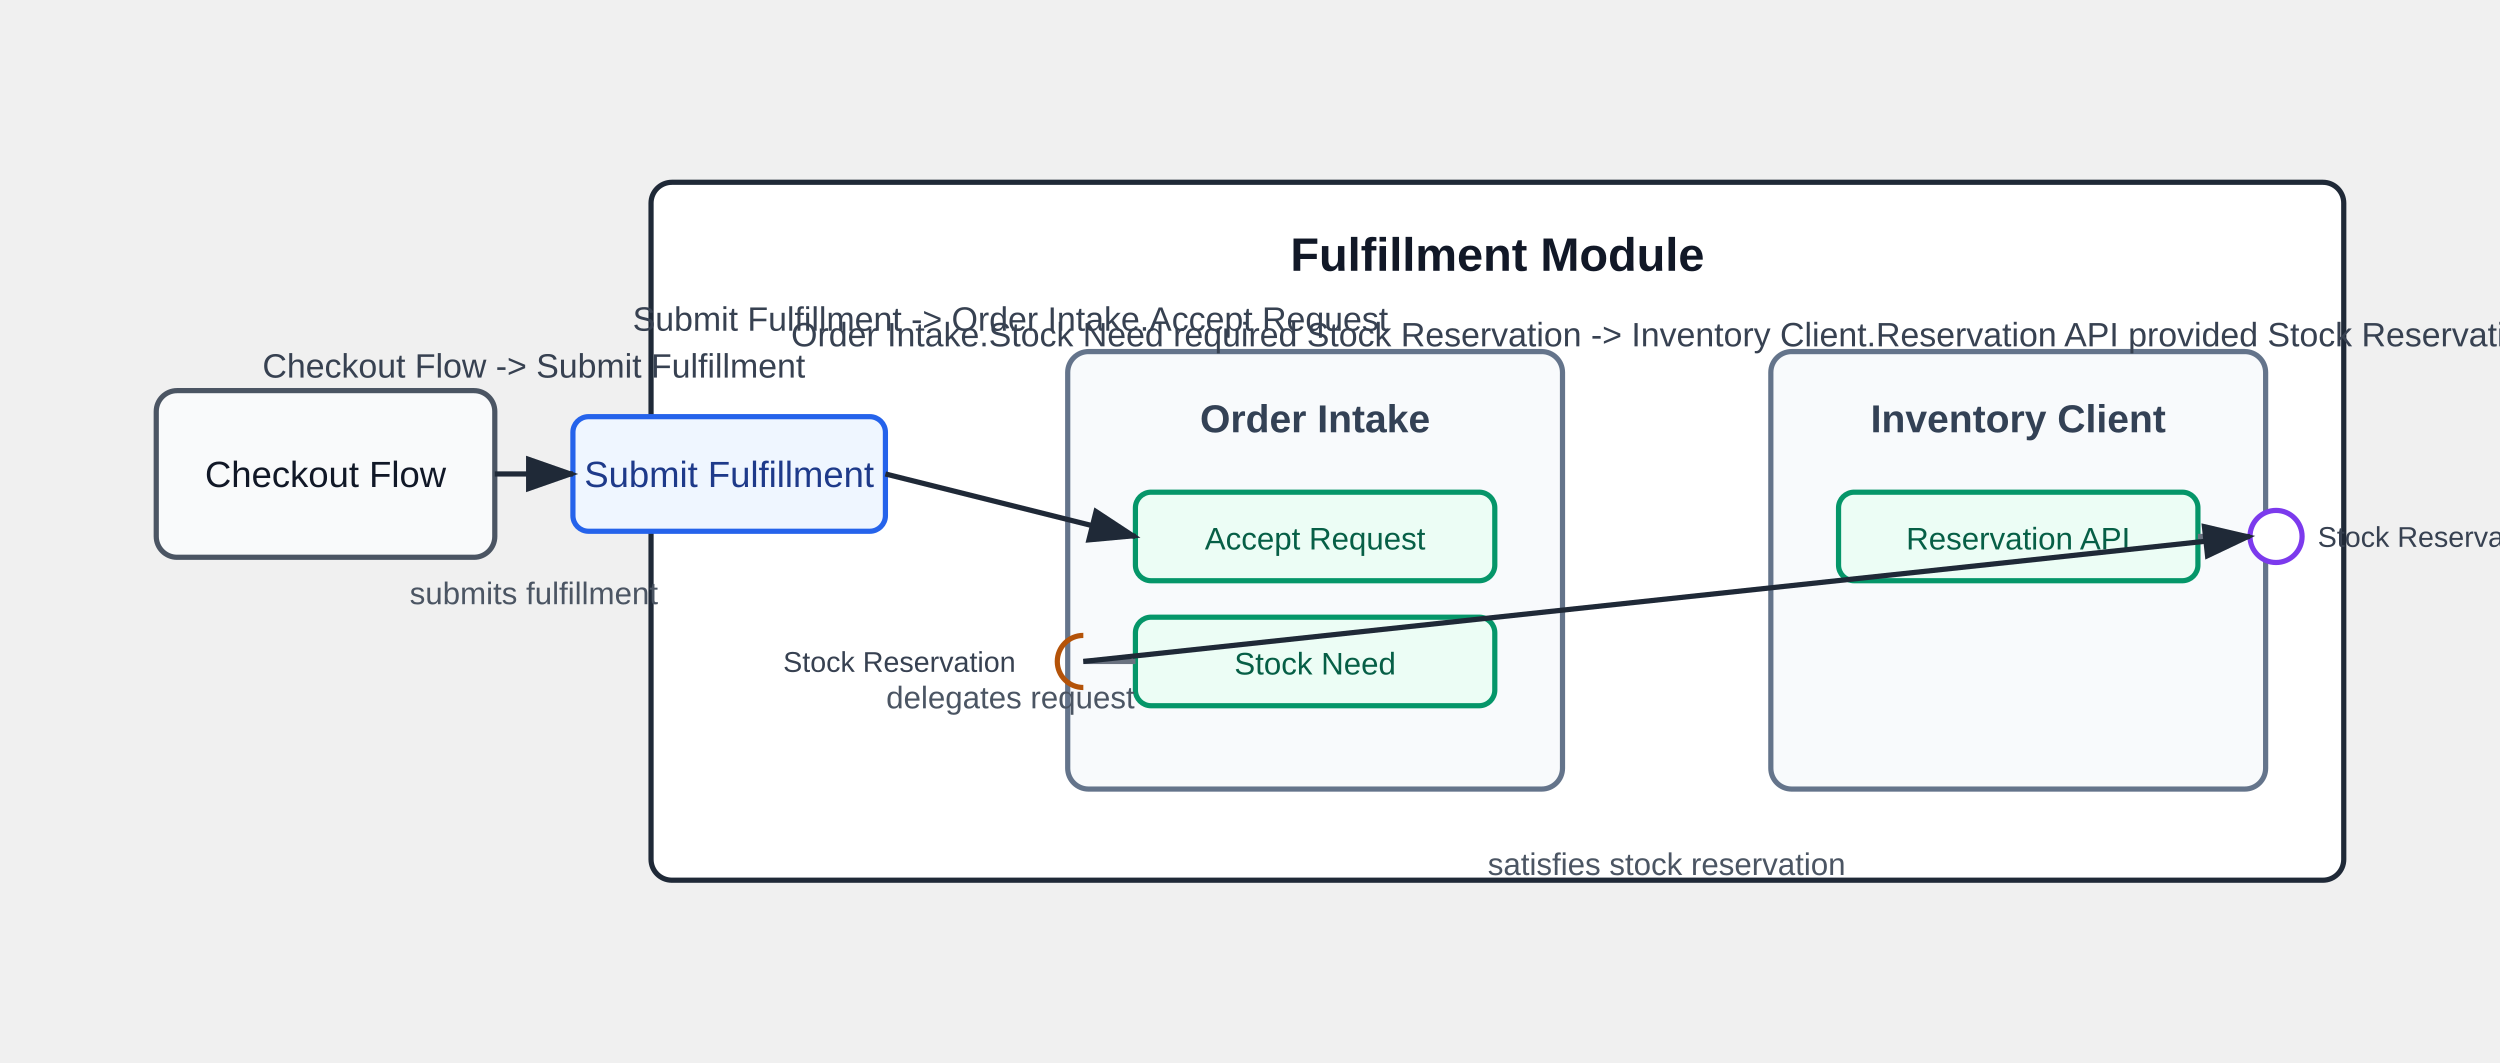
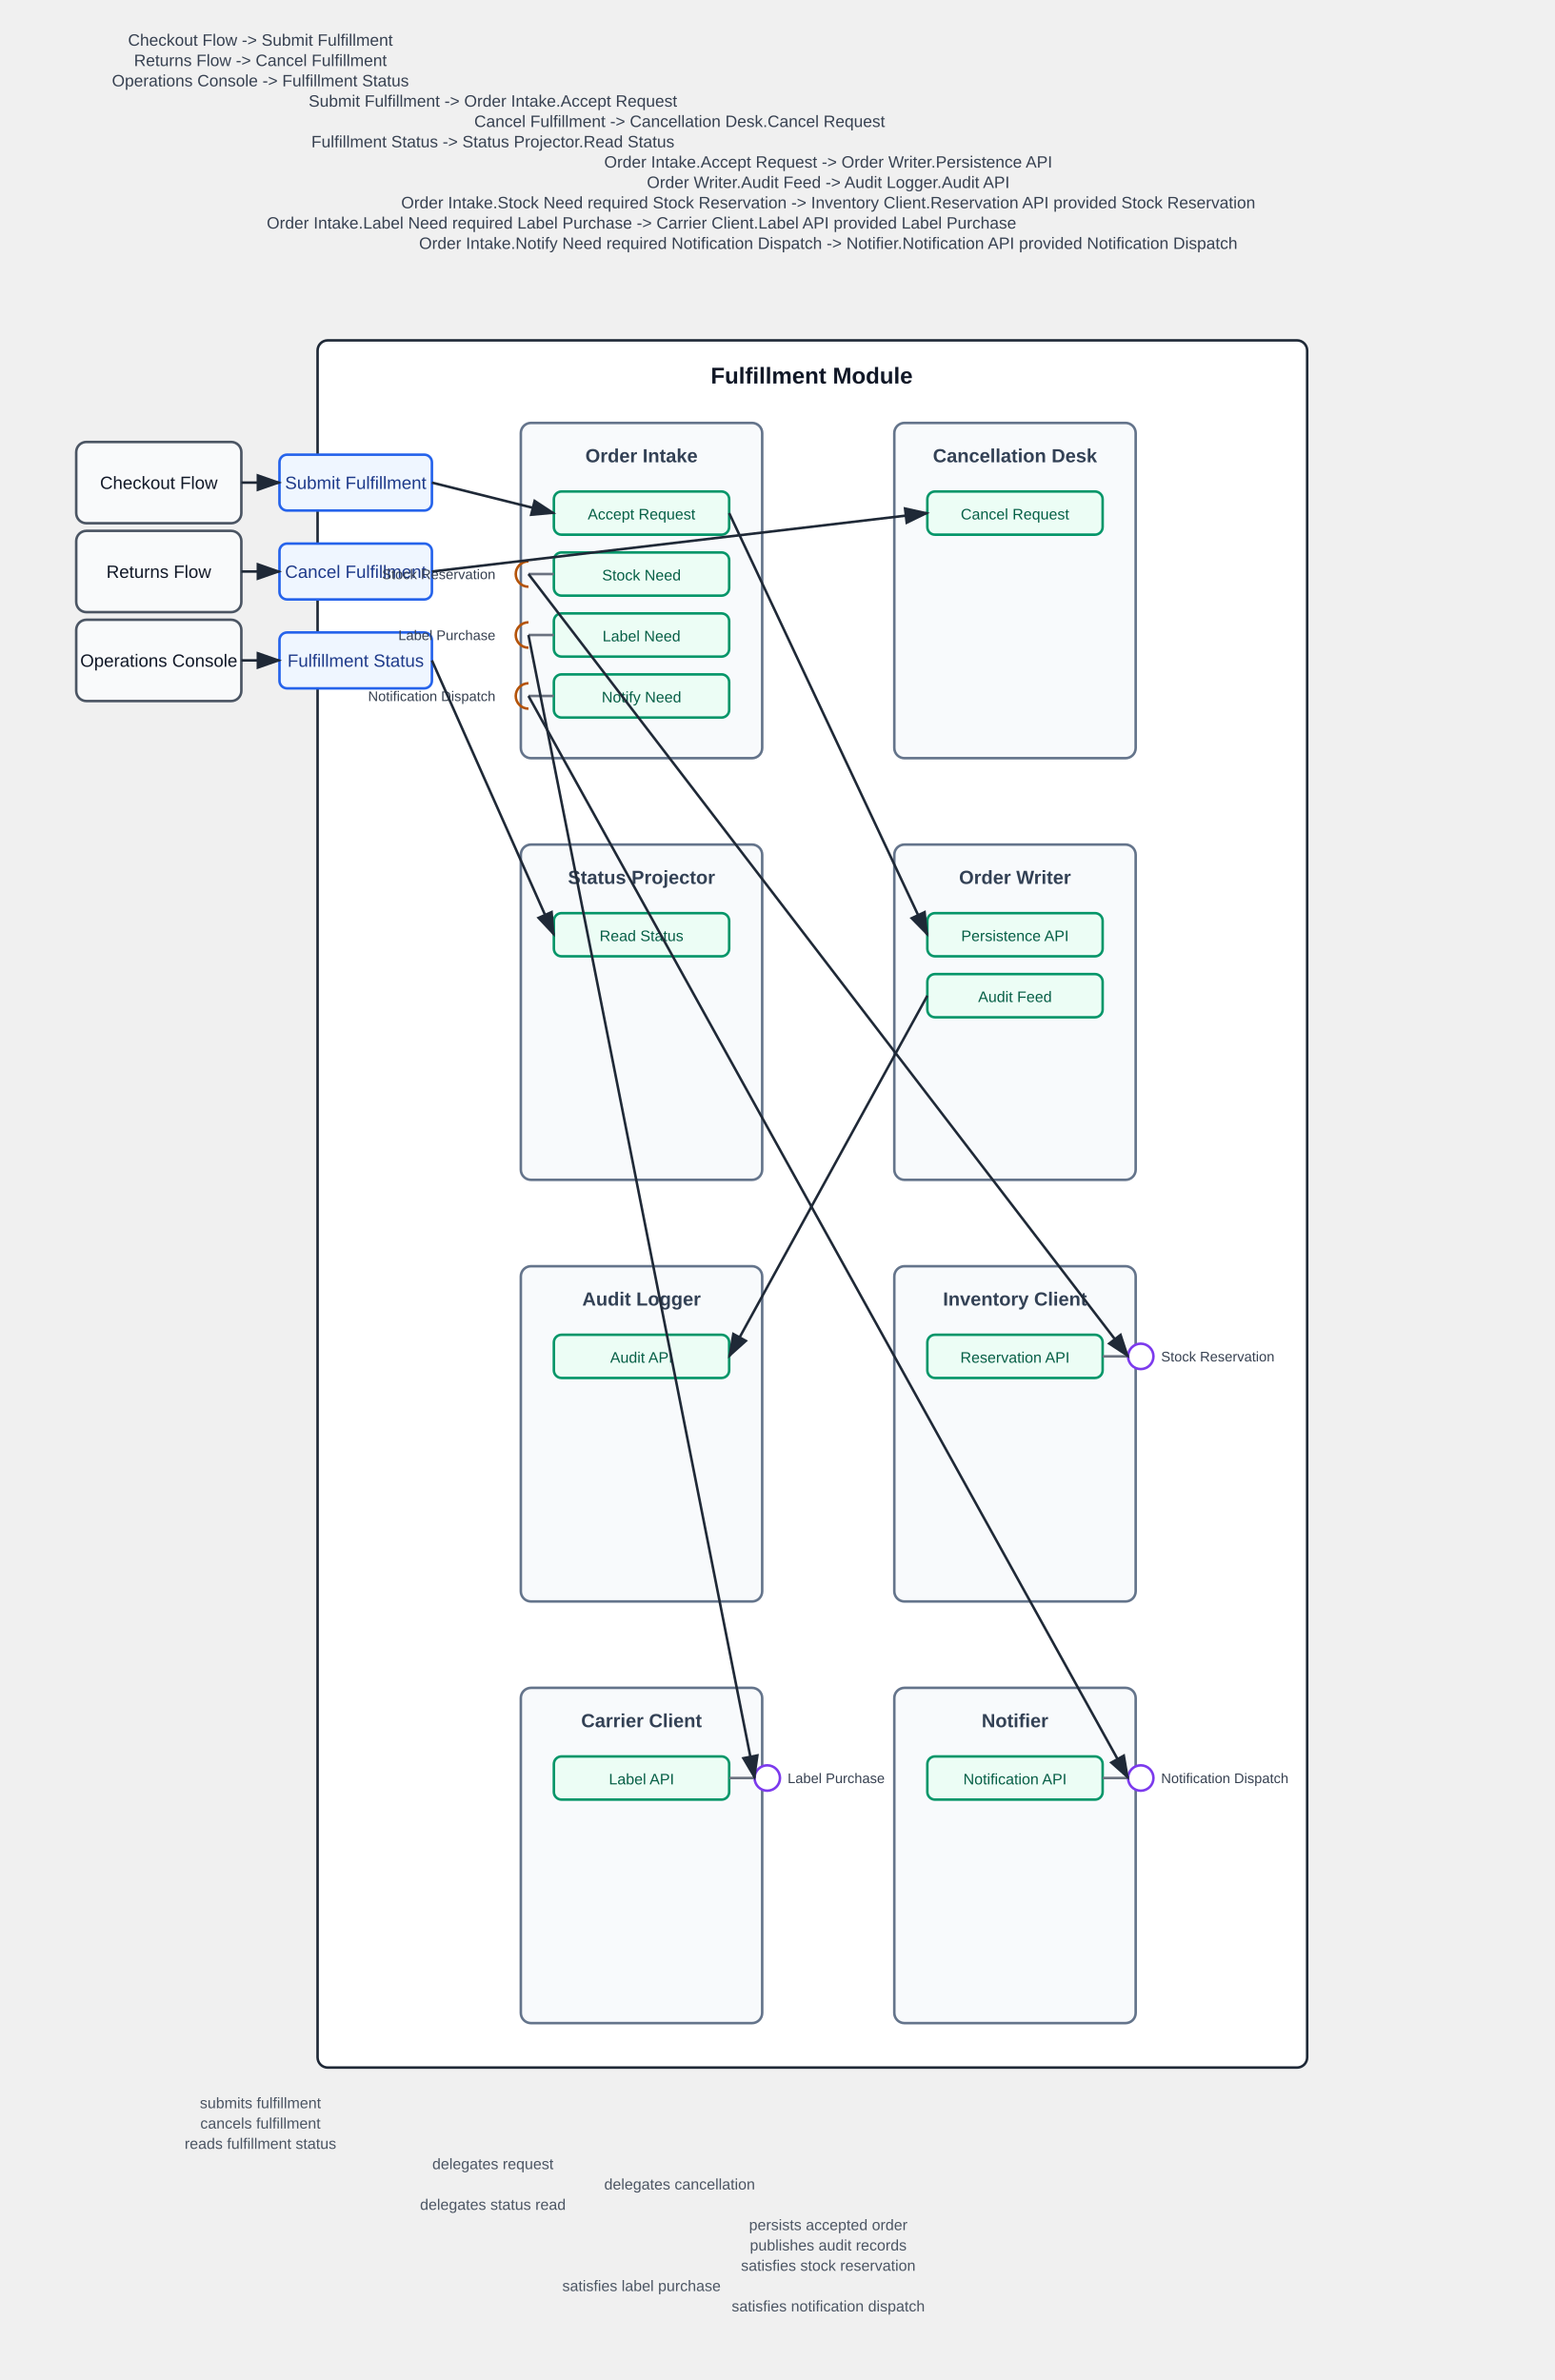
- <svg xmlns="http://www.w3.org/2000/svg" width="960" height="408" viewBox="0 0 960 408" role="img" aria-labelledby="title desc">
+ <svg xmlns="http://www.w3.org/2000/svg" width="1224" height="1874" viewBox="0 0 1224 1874" role="img" aria-labelledby="title desc">
  <defs>
    <marker id="arrowhead" markerWidth="10" markerHeight="7" refX="9" refY="3.5" orient="auto">
      <polygon points="0 0, 10 3.5, 0 7" fill="#1f2937" />
    </marker>
  </defs>
-   <rect x="250" y="70" width="650" height="268" rx="8" fill="#ffffff" stroke="#1f2937" stroke-width="2" />
-   <text x="575" y="104" text-anchor="middle" font-family="Arial, sans-serif" font-size="18" font-weight="700" fill="#111827">Fulfillment Module</text>
-   <rect x="220" y="160" width="120" height="44" rx="6" fill="#eff6ff" stroke="#2563eb" stroke-width="2" />
-   <text x="280" y="187" text-anchor="middle" font-family="Arial, sans-serif" font-size="14" fill="#1e3a8a">Submit Fulfillment</text>
-   <rect x="410" y="135" width="190" height="168" rx="8" fill="#f8fafc" stroke="#64748b" stroke-width="2" />
-   <text x="505" y="166" text-anchor="middle" font-family="Arial, sans-serif" font-size="15" font-weight="700" fill="#334155">Order Intake</text>
-   <rect x="436" y="189" width="138" height="34" rx="6" fill="#ecfdf5" stroke="#059669" stroke-width="2" />
-   <text x="505" y="211" text-anchor="middle" font-family="Arial, sans-serif" font-size="12" fill="#065f46">Accept Request</text>
-   <rect x="436" y="237" width="138" height="34" rx="6" fill="#ecfdf5" stroke="#059669" stroke-width="2" />
-   <text x="505" y="259" text-anchor="middle" font-family="Arial, sans-serif" font-size="12" fill="#065f46">Stock Need</text>
-   <line x1="436" y1="254" x2="416" y2="254" stroke="#6b7280" stroke-width="2" />
-   <path data-interface-role="required" data-owner="order_intake" data-port="stock_need" data-interface="stock_reservation" d="M 416 244 A 10 10 0 0 0 416 264" fill="none" stroke="#b45309" stroke-width="2" />
-   <text x="390" y="258" text-anchor="end" font-family="Arial, sans-serif" font-size="11" fill="#374151">Stock Reservation</text>
-   <rect x="680" y="135" width="190" height="168" rx="8" fill="#f8fafc" stroke="#64748b" stroke-width="2" />
-   <text x="775" y="166" text-anchor="middle" font-family="Arial, sans-serif" font-size="15" font-weight="700" fill="#334155">Inventory Client</text>
-   <rect x="706" y="189" width="138" height="34" rx="6" fill="#ecfdf5" stroke="#059669" stroke-width="2" />
-   <text x="775" y="211" text-anchor="middle" font-family="Arial, sans-serif" font-size="12" fill="#065f46">Reservation API</text>
-   <line x1="844" y1="206" x2="864" y2="206" stroke="#6b7280" stroke-width="2" />
-   <circle data-interface-role="provided" data-owner="inventory_client" data-port="reservation_api" data-interface="stock_reservation" cx="874" cy="206" r="10" fill="#ffffff" stroke="#7c3aed" stroke-width="2" />
-   <text x="890" y="210" text-anchor="start" font-family="Arial, sans-serif" font-size="11" fill="#374151">Stock Reservation</text>
-   <rect x="60" y="150" width="130" height="64" rx="8" fill="#f9fafb" stroke="#4b5563" stroke-width="2" />
-   <text x="125" y="187" text-anchor="middle" font-family="Arial, sans-serif" font-size="14" fill="#111827">Checkout Flow</text>
-   <line x1="190" y1="182" x2="220" y2="182" stroke="#1f2937" stroke-width="2" marker-end="url(#arrowhead)" />
-   <text x="205" y="145" text-anchor="middle" font-family="Arial, sans-serif" font-size="13" fill="#374151">Checkout Flow -&gt; Submit Fulfillment</text>
-   <text x="205" y="232" text-anchor="middle" font-family="Arial, sans-serif" font-size="12" fill="#4b5563">submits fulfillment</text>
-   <line x1="340" y1="182" x2="436" y2="206" stroke="#1f2937" stroke-width="2" marker-end="url(#arrowhead)" />
-   <text x="388" y="127" text-anchor="middle" font-family="Arial, sans-serif" font-size="13" fill="#374151">Submit Fulfillment -&gt; Order Intake.Accept Request</text>
-   <text x="388" y="272" text-anchor="middle" font-family="Arial, sans-serif" font-size="12" fill="#4b5563">delegates request</text>
-   <line x1="416" y1="254" x2="864" y2="206" stroke="#1f2937" stroke-width="2" marker-end="url(#arrowhead)" />
-   <text x="640" y="133" text-anchor="middle" font-family="Arial, sans-serif" font-size="13" fill="#374151">Order Intake.Stock Need required Stock Reservation -&gt; Inventory Client.Reservation API provided Stock Reservation</text>
-   <text x="640" y="336" text-anchor="middle" font-family="Arial, sans-serif" font-size="12" fill="#4b5563">satisfies stock reservation</text>
+   <rect x="250" y="268" width="779" height="1360" rx="8" fill="#ffffff" stroke="#1f2937" stroke-width="2" />
+   <text x="639" y="302" text-anchor="middle" font-family="Arial, sans-serif" font-size="18" font-weight="700" fill="#111827">Fulfillment Module</text>
+   <rect x="220" y="358" width="120" height="44" rx="6" fill="#eff6ff" stroke="#2563eb" stroke-width="2" />
+   <text x="280" y="385" text-anchor="middle" font-family="Arial, sans-serif" font-size="14" fill="#1e3a8a">Submit Fulfillment</text>
+   <rect x="220" y="428" width="120" height="44" rx="6" fill="#eff6ff" stroke="#2563eb" stroke-width="2" />
+   <text x="280" y="455" text-anchor="middle" font-family="Arial, sans-serif" font-size="14" fill="#1e3a8a">Cancel Fulfillment</text>
+   <rect x="220" y="498" width="120" height="44" rx="6" fill="#eff6ff" stroke="#2563eb" stroke-width="2" />
+   <text x="280" y="525" text-anchor="middle" font-family="Arial, sans-serif" font-size="14" fill="#1e3a8a">Fulfillment Status</text>
+   <rect x="410" y="333" width="190" height="264" rx="8" fill="#f8fafc" stroke="#64748b" stroke-width="2" />
+   <text x="505" y="364" text-anchor="middle" font-family="Arial, sans-serif" font-size="15" font-weight="700" fill="#334155">Order Intake</text>
+   <rect x="436" y="387" width="138" height="34" rx="6" fill="#ecfdf5" stroke="#059669" stroke-width="2" />
+   <text x="505" y="409" text-anchor="middle" font-family="Arial, sans-serif" font-size="12" fill="#065f46">Accept Request</text>
+   <rect x="436" y="435" width="138" height="34" rx="6" fill="#ecfdf5" stroke="#059669" stroke-width="2" />
+   <text x="505" y="457" text-anchor="middle" font-family="Arial, sans-serif" font-size="12" fill="#065f46">Stock Need</text>
+   <line x1="436" y1="452" x2="416" y2="452" stroke="#6b7280" stroke-width="2" />
+   <path data-interface-role="required" data-owner="order_intake" data-port="stock_need" data-interface="stock_reservation" d="M 416 442 A 10 10 0 0 0 416 462" fill="none" stroke="#b45309" stroke-width="2" />
+   <text x="390" y="456" text-anchor="end" font-family="Arial, sans-serif" font-size="11" fill="#374151">Stock Reservation</text>
+   <rect x="436" y="483" width="138" height="34" rx="6" fill="#ecfdf5" stroke="#059669" stroke-width="2" />
+   <text x="505" y="505" text-anchor="middle" font-family="Arial, sans-serif" font-size="12" fill="#065f46">Label Need</text>
+   <line x1="436" y1="500" x2="416" y2="500" stroke="#6b7280" stroke-width="2" />
+   <path data-interface-role="required" data-owner="order_intake" data-port="label_need" data-interface="label_purchase" d="M 416 490 A 10 10 0 0 0 416 510" fill="none" stroke="#b45309" stroke-width="2" />
+   <text x="390" y="504" text-anchor="end" font-family="Arial, sans-serif" font-size="11" fill="#374151">Label Purchase</text>
+   <rect x="436" y="531" width="138" height="34" rx="6" fill="#ecfdf5" stroke="#059669" stroke-width="2" />
+   <text x="505" y="553" text-anchor="middle" font-family="Arial, sans-serif" font-size="12" fill="#065f46">Notify Need</text>
+   <line x1="436" y1="548" x2="416" y2="548" stroke="#6b7280" stroke-width="2" />
+   <path data-interface-role="required" data-owner="order_intake" data-port="notify_need" data-interface="notification_dispatch" d="M 416 538 A 10 10 0 0 0 416 558" fill="none" stroke="#b45309" stroke-width="2" />
+   <text x="390" y="552" text-anchor="end" font-family="Arial, sans-serif" font-size="11" fill="#374151">Notification Dispatch</text>
+   <rect x="704" y="333" width="190" height="264" rx="8" fill="#f8fafc" stroke="#64748b" stroke-width="2" />
+   <text x="799" y="364" text-anchor="middle" font-family="Arial, sans-serif" font-size="15" font-weight="700" fill="#334155">Cancellation Desk</text>
+   <rect x="730" y="387" width="138" height="34" rx="6" fill="#ecfdf5" stroke="#059669" stroke-width="2" />
+   <text x="799" y="409" text-anchor="middle" font-family="Arial, sans-serif" font-size="12" fill="#065f46">Cancel Request</text>
+   <rect x="410" y="665" width="190" height="264" rx="8" fill="#f8fafc" stroke="#64748b" stroke-width="2" />
+   <text x="505" y="696" text-anchor="middle" font-family="Arial, sans-serif" font-size="15" font-weight="700" fill="#334155">Status Projector</text>
+   <rect x="436" y="719" width="138" height="34" rx="6" fill="#ecfdf5" stroke="#059669" stroke-width="2" />
+   <text x="505" y="741" text-anchor="middle" font-family="Arial, sans-serif" font-size="12" fill="#065f46">Read Status</text>
+   <rect x="704" y="665" width="190" height="264" rx="8" fill="#f8fafc" stroke="#64748b" stroke-width="2" />
+   <text x="799" y="696" text-anchor="middle" font-family="Arial, sans-serif" font-size="15" font-weight="700" fill="#334155">Order Writer</text>
+   <rect x="730" y="719" width="138" height="34" rx="6" fill="#ecfdf5" stroke="#059669" stroke-width="2" />
+   <text x="799" y="741" text-anchor="middle" font-family="Arial, sans-serif" font-size="12" fill="#065f46">Persistence API</text>
+   <rect x="730" y="767" width="138" height="34" rx="6" fill="#ecfdf5" stroke="#059669" stroke-width="2" />
+   <text x="799" y="789" text-anchor="middle" font-family="Arial, sans-serif" font-size="12" fill="#065f46">Audit Feed</text>
+   <rect x="410" y="997" width="190" height="264" rx="8" fill="#f8fafc" stroke="#64748b" stroke-width="2" />
+   <text x="505" y="1028" text-anchor="middle" font-family="Arial, sans-serif" font-size="15" font-weight="700" fill="#334155">Audit Logger</text>
+   <rect x="436" y="1051" width="138" height="34" rx="6" fill="#ecfdf5" stroke="#059669" stroke-width="2" />
+   <text x="505" y="1073" text-anchor="middle" font-family="Arial, sans-serif" font-size="12" fill="#065f46">Audit API</text>
+   <rect x="704" y="997" width="190" height="264" rx="8" fill="#f8fafc" stroke="#64748b" stroke-width="2" />
+   <text x="799" y="1028" text-anchor="middle" font-family="Arial, sans-serif" font-size="15" font-weight="700" fill="#334155">Inventory Client</text>
+   <rect x="730" y="1051" width="138" height="34" rx="6" fill="#ecfdf5" stroke="#059669" stroke-width="2" />
+   <text x="799" y="1073" text-anchor="middle" font-family="Arial, sans-serif" font-size="12" fill="#065f46">Reservation API</text>
+   <line x1="868" y1="1068" x2="888" y2="1068" stroke="#6b7280" stroke-width="2" />
+   <circle data-interface-role="provided" data-owner="inventory_client" data-port="reservation_api" data-interface="stock_reservation" cx="898" cy="1068" r="10" fill="#ffffff" stroke="#7c3aed" stroke-width="2" />
+   <text x="914" y="1072" text-anchor="start" font-family="Arial, sans-serif" font-size="11" fill="#374151">Stock Reservation</text>
+   <rect x="410" y="1329" width="190" height="264" rx="8" fill="#f8fafc" stroke="#64748b" stroke-width="2" />
+   <text x="505" y="1360" text-anchor="middle" font-family="Arial, sans-serif" font-size="15" font-weight="700" fill="#334155">Carrier Client</text>
+   <rect x="436" y="1383" width="138" height="34" rx="6" fill="#ecfdf5" stroke="#059669" stroke-width="2" />
+   <text x="505" y="1405" text-anchor="middle" font-family="Arial, sans-serif" font-size="12" fill="#065f46">Label API</text>
+   <line x1="574" y1="1400" x2="594" y2="1400" stroke="#6b7280" stroke-width="2" />
+   <circle data-interface-role="provided" data-owner="carrier_client" data-port="label_api" data-interface="label_purchase" cx="604" cy="1400" r="10" fill="#ffffff" stroke="#7c3aed" stroke-width="2" />
+   <text x="620" y="1404" text-anchor="start" font-family="Arial, sans-serif" font-size="11" fill="#374151">Label Purchase</text>
+   <rect x="704" y="1329" width="190" height="264" rx="8" fill="#f8fafc" stroke="#64748b" stroke-width="2" />
+   <text x="799" y="1360" text-anchor="middle" font-family="Arial, sans-serif" font-size="15" font-weight="700" fill="#334155">Notifier</text>
+   <rect x="730" y="1383" width="138" height="34" rx="6" fill="#ecfdf5" stroke="#059669" stroke-width="2" />
+   <text x="799" y="1405" text-anchor="middle" font-family="Arial, sans-serif" font-size="12" fill="#065f46">Notification API</text>
+   <line x1="868" y1="1400" x2="888" y2="1400" stroke="#6b7280" stroke-width="2" />
+   <circle data-interface-role="provided" data-owner="notifier" data-port="notification_api" data-interface="notification_dispatch" cx="898" cy="1400" r="10" fill="#ffffff" stroke="#7c3aed" stroke-width="2" />
+   <text x="914" y="1404" text-anchor="start" font-family="Arial, sans-serif" font-size="11" fill="#374151">Notification Dispatch</text>
+   <rect x="60" y="348" width="130" height="64" rx="8" fill="#f9fafb" stroke="#4b5563" stroke-width="2" />
+   <text x="125" y="385" text-anchor="middle" font-family="Arial, sans-serif" font-size="14" fill="#111827">Checkout Flow</text>
+   <rect x="60" y="418" width="130" height="64" rx="8" fill="#f9fafb" stroke="#4b5563" stroke-width="2" />
+   <text x="125" y="455" text-anchor="middle" font-family="Arial, sans-serif" font-size="14" fill="#111827">Returns Flow</text>
+   <rect x="60" y="488" width="130" height="64" rx="8" fill="#f9fafb" stroke="#4b5563" stroke-width="2" />
+   <text x="125" y="525" text-anchor="middle" font-family="Arial, sans-serif" font-size="14" fill="#111827">Operations Console</text>
+   <line x1="190" y1="380" x2="220" y2="380" stroke="#1f2937" stroke-width="2" marker-end="url(#arrowhead)" />
+   <text x="205" y="36" text-anchor="middle" font-family="Arial, sans-serif" font-size="13" fill="#374151">Checkout Flow -&gt; Submit Fulfillment</text>
+   <text x="205" y="1660" text-anchor="middle" font-family="Arial, sans-serif" font-size="12" fill="#4b5563">submits fulfillment</text>
+   <line x1="190" y1="450" x2="220" y2="450" stroke="#1f2937" stroke-width="2" marker-end="url(#arrowhead)" />
+   <text x="205" y="52" text-anchor="middle" font-family="Arial, sans-serif" font-size="13" fill="#374151">Returns Flow -&gt; Cancel Fulfillment</text>
+   <text x="205" y="1676" text-anchor="middle" font-family="Arial, sans-serif" font-size="12" fill="#4b5563">cancels fulfillment</text>
+   <line x1="190" y1="520" x2="220" y2="520" stroke="#1f2937" stroke-width="2" marker-end="url(#arrowhead)" />
+   <text x="205" y="68" text-anchor="middle" font-family="Arial, sans-serif" font-size="13" fill="#374151">Operations Console -&gt; Fulfillment Status</text>
+   <text x="205" y="1692" text-anchor="middle" font-family="Arial, sans-serif" font-size="12" fill="#4b5563">reads fulfillment status</text>
+   <line x1="340" y1="380" x2="436" y2="404" stroke="#1f2937" stroke-width="2" marker-end="url(#arrowhead)" />
+   <text x="388" y="84" text-anchor="middle" font-family="Arial, sans-serif" font-size="13" fill="#374151">Submit Fulfillment -&gt; Order Intake.Accept Request</text>
+   <text x="388" y="1708" text-anchor="middle" font-family="Arial, sans-serif" font-size="12" fill="#4b5563">delegates request</text>
+   <line x1="340" y1="450" x2="730" y2="404" stroke="#1f2937" stroke-width="2" marker-end="url(#arrowhead)" />
+   <text x="535" y="100" text-anchor="middle" font-family="Arial, sans-serif" font-size="13" fill="#374151">Cancel Fulfillment -&gt; Cancellation Desk.Cancel Request</text>
+   <text x="535" y="1724" text-anchor="middle" font-family="Arial, sans-serif" font-size="12" fill="#4b5563">delegates cancellation</text>
+   <line x1="340" y1="520" x2="436" y2="736" stroke="#1f2937" stroke-width="2" marker-end="url(#arrowhead)" />
+   <text x="388" y="116" text-anchor="middle" font-family="Arial, sans-serif" font-size="13" fill="#374151">Fulfillment Status -&gt; Status Projector.Read Status</text>
+   <text x="388" y="1740" text-anchor="middle" font-family="Arial, sans-serif" font-size="12" fill="#4b5563">delegates status read</text>
+   <line x1="574" y1="404" x2="730" y2="736" stroke="#1f2937" stroke-width="2" marker-end="url(#arrowhead)" />
+   <text x="652" y="132" text-anchor="middle" font-family="Arial, sans-serif" font-size="13" fill="#374151">Order Intake.Accept Request -&gt; Order Writer.Persistence API</text>
+   <text x="652" y="1756" text-anchor="middle" font-family="Arial, sans-serif" font-size="12" fill="#4b5563">persists accepted order</text>
+   <line x1="730" y1="784" x2="574" y2="1068" stroke="#1f2937" stroke-width="2" marker-end="url(#arrowhead)" />
+   <text x="652" y="148" text-anchor="middle" font-family="Arial, sans-serif" font-size="13" fill="#374151">Order Writer.Audit Feed -&gt; Audit Logger.Audit API</text>
+   <text x="652" y="1772" text-anchor="middle" font-family="Arial, sans-serif" font-size="12" fill="#4b5563">publishes audit records</text>
+   <line x1="416" y1="452" x2="888" y2="1068" stroke="#1f2937" stroke-width="2" marker-end="url(#arrowhead)" />
+   <text x="652" y="164" text-anchor="middle" font-family="Arial, sans-serif" font-size="13" fill="#374151">Order Intake.Stock Need required Stock Reservation -&gt; Inventory Client.Reservation API provided Stock Reservation</text>
+   <text x="652" y="1788" text-anchor="middle" font-family="Arial, sans-serif" font-size="12" fill="#4b5563">satisfies stock reservation</text>
+   <line x1="416" y1="500" x2="594" y2="1400" stroke="#1f2937" stroke-width="2" marker-end="url(#arrowhead)" />
+   <text x="505" y="180" text-anchor="middle" font-family="Arial, sans-serif" font-size="13" fill="#374151">Order Intake.Label Need required Label Purchase -&gt; Carrier Client.Label API provided Label Purchase</text>
+   <text x="505" y="1804" text-anchor="middle" font-family="Arial, sans-serif" font-size="12" fill="#4b5563">satisfies label purchase</text>
+   <line x1="416" y1="548" x2="888" y2="1400" stroke="#1f2937" stroke-width="2" marker-end="url(#arrowhead)" />
+   <text x="652" y="196" text-anchor="middle" font-family="Arial, sans-serif" font-size="13" fill="#374151">Order Intake.Notify Need required Notification Dispatch -&gt; Notifier.Notification API provided Notification Dispatch</text>
+   <text x="652" y="1820" text-anchor="middle" font-family="Arial, sans-serif" font-size="12" fill="#4b5563">satisfies notification dispatch</text>
</svg>
